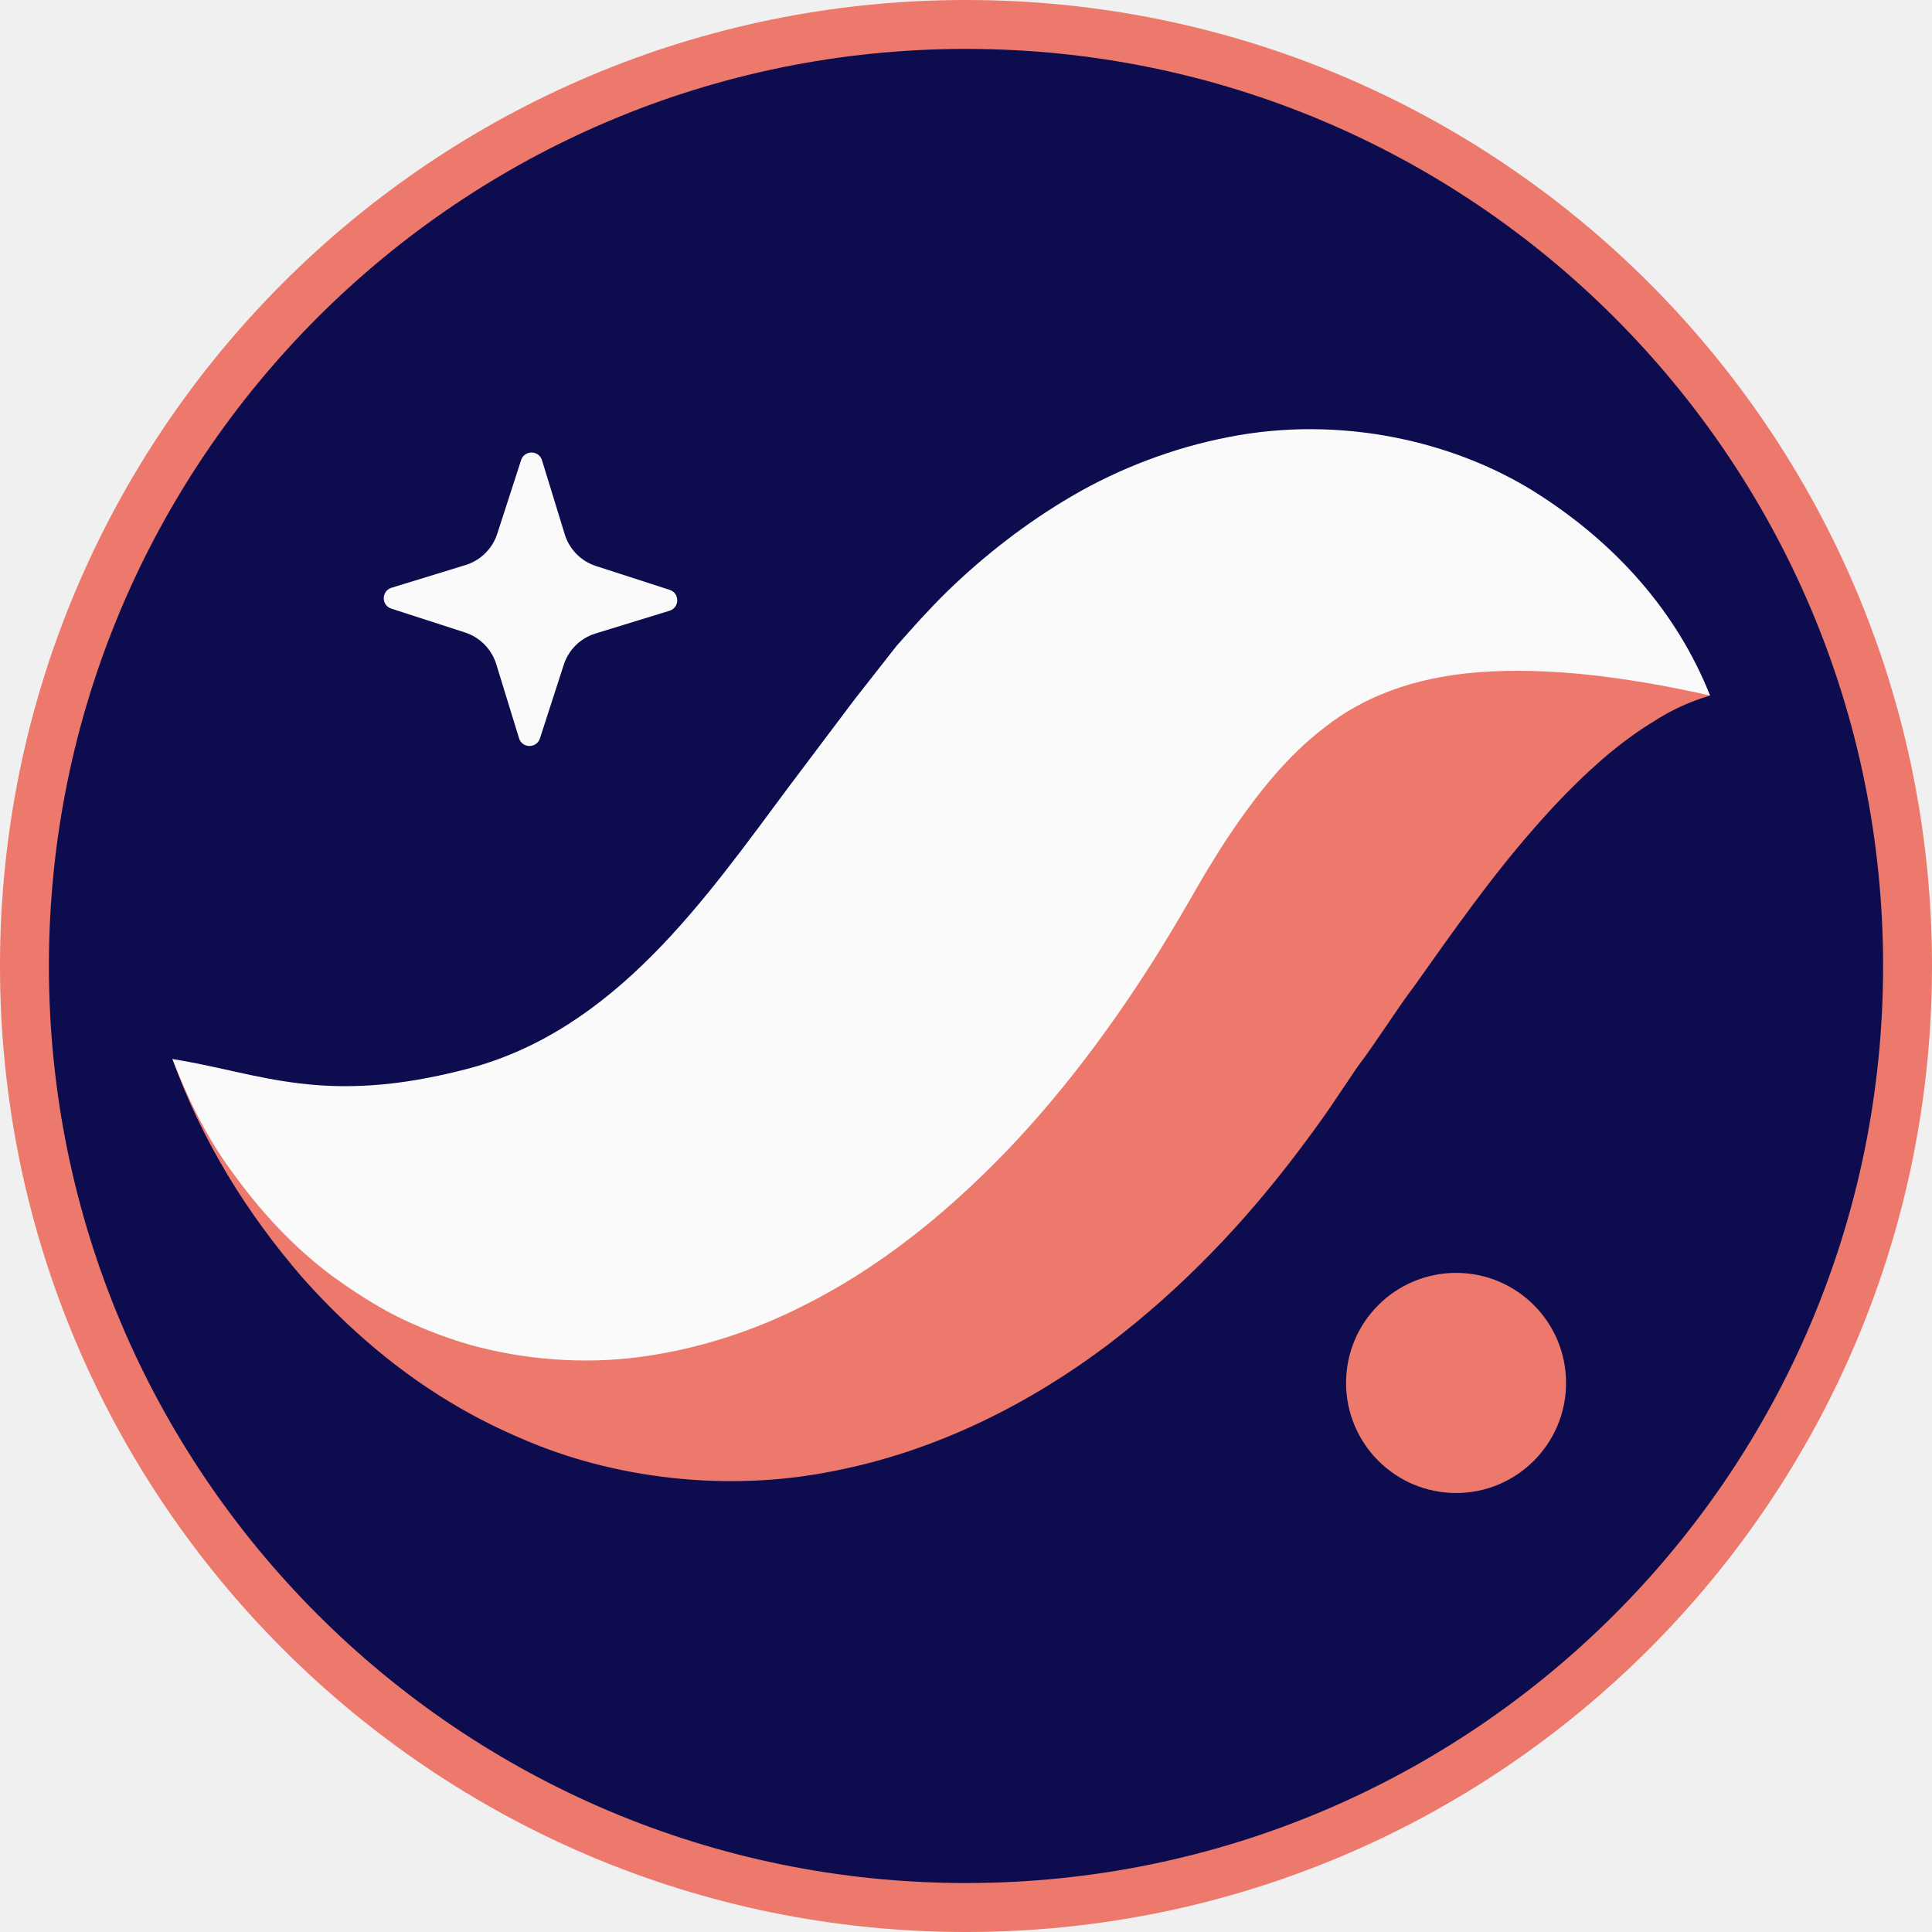
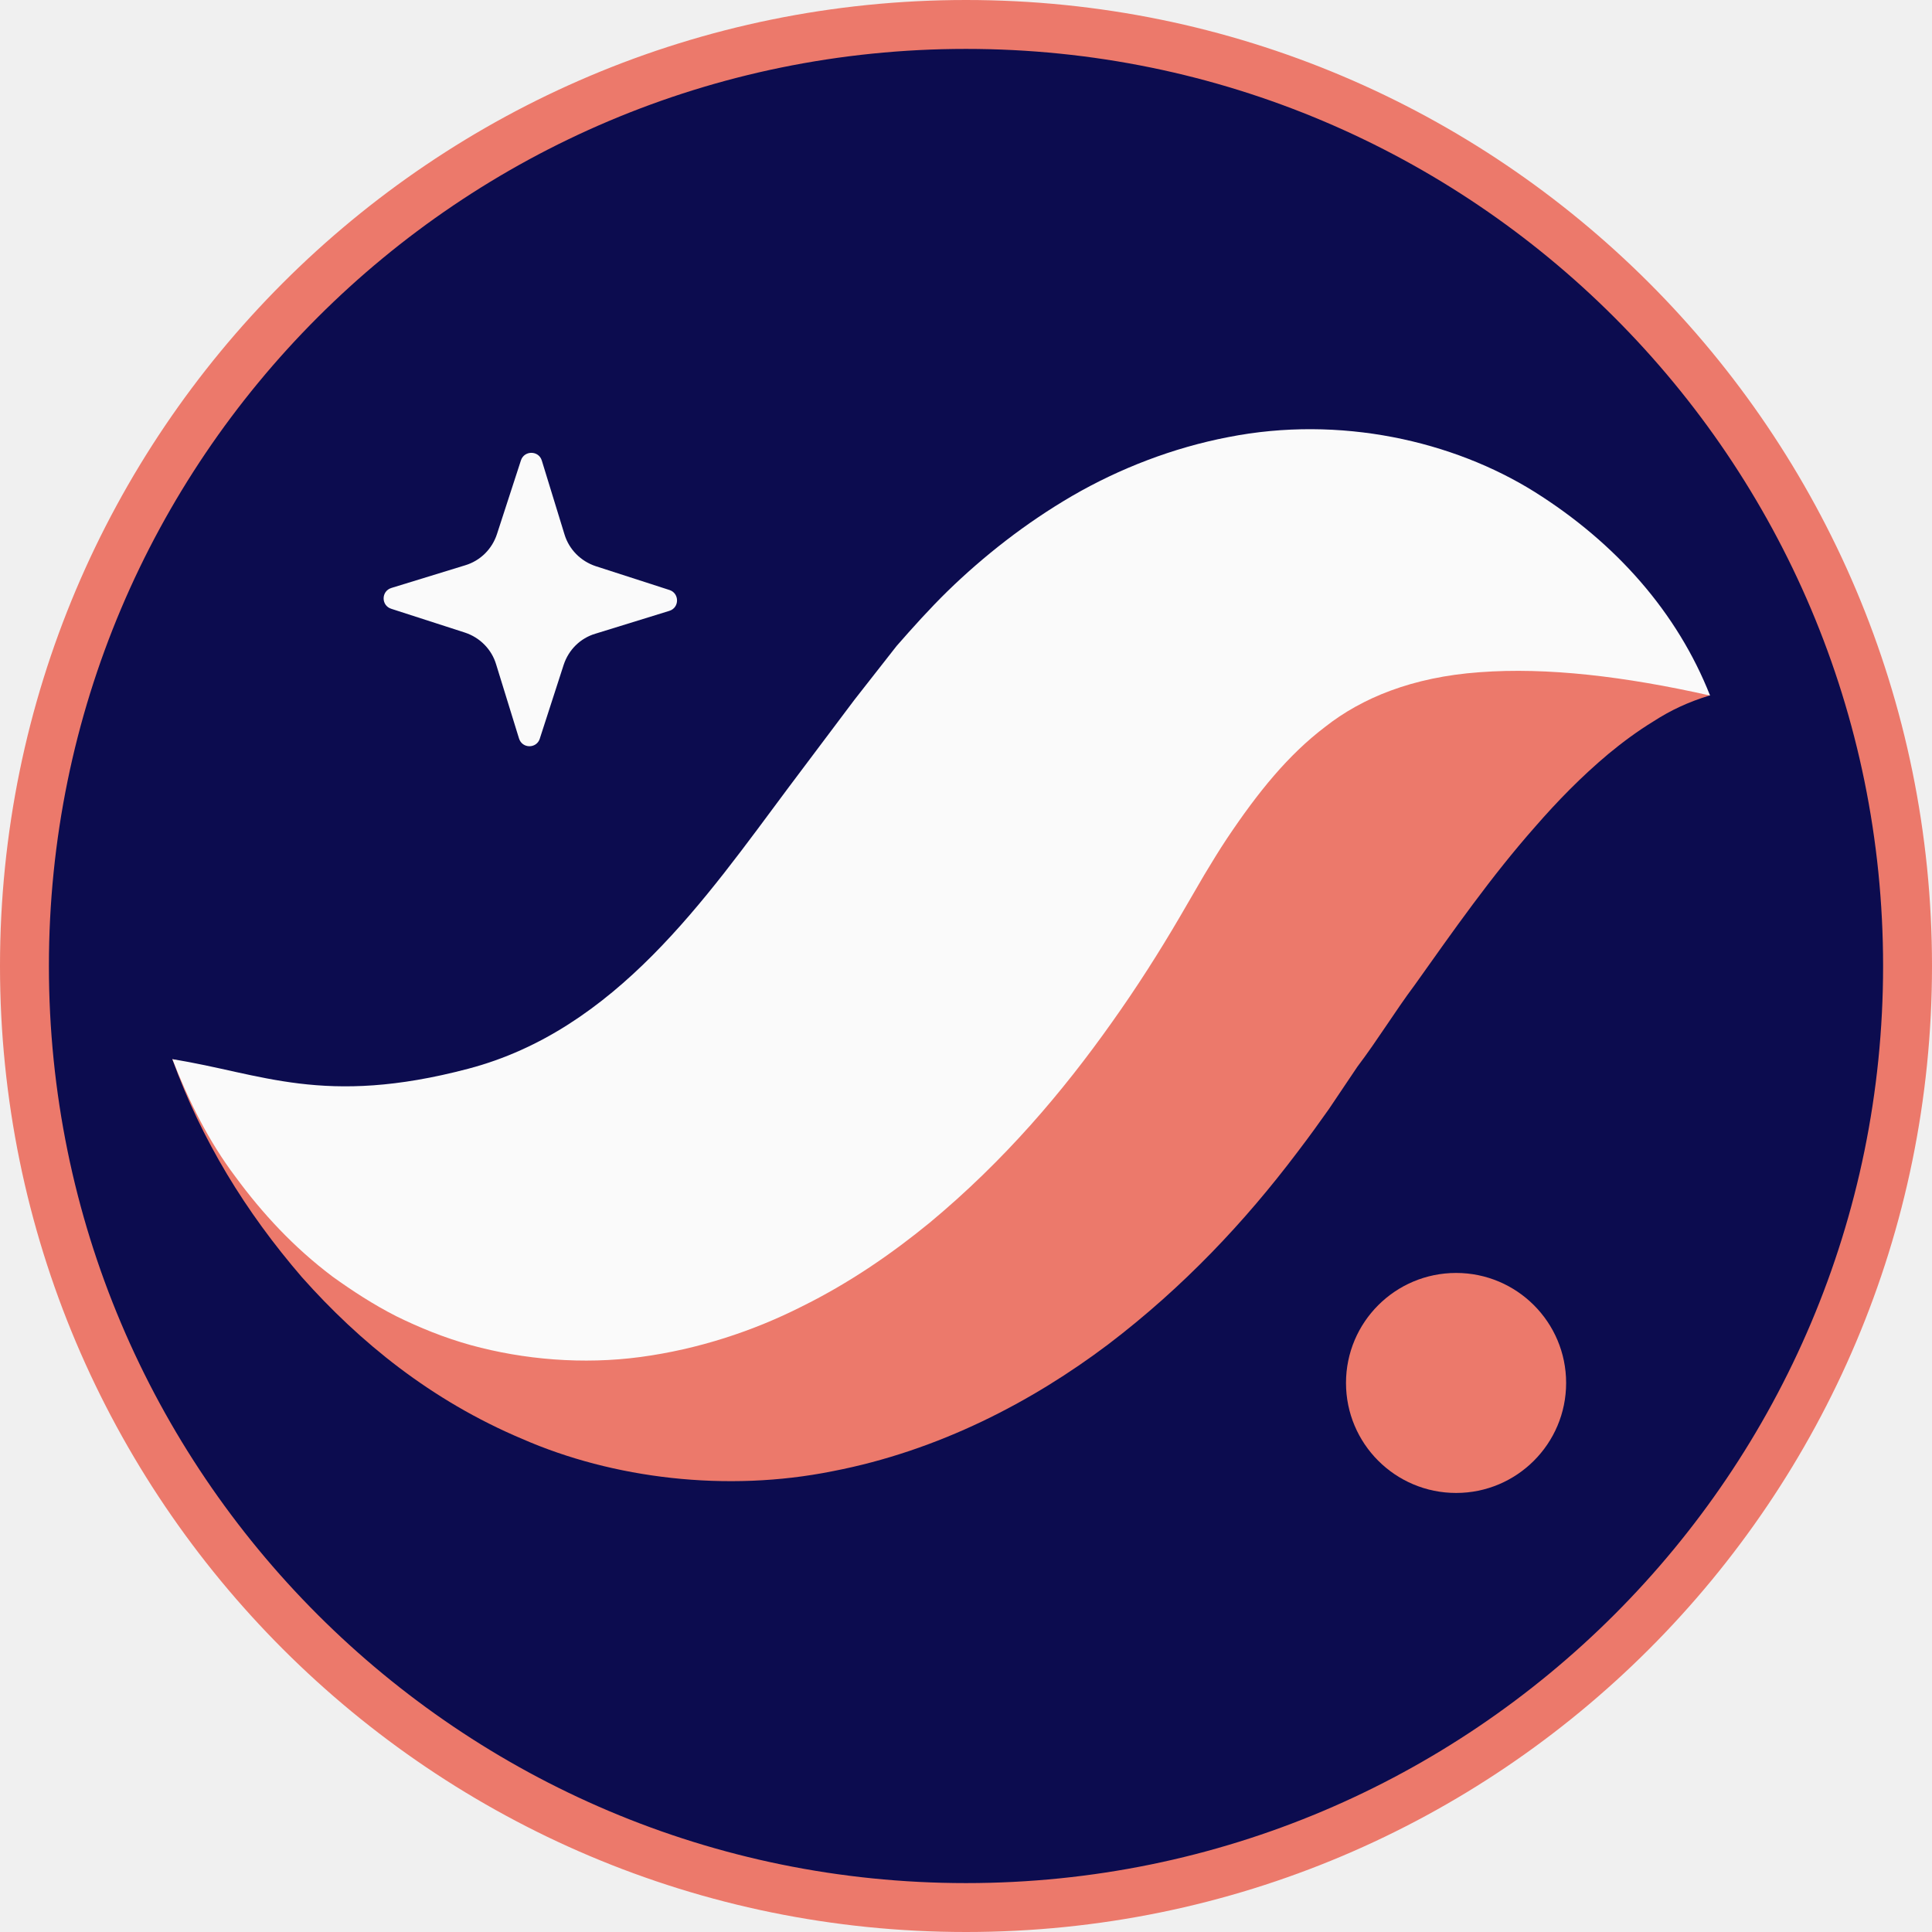
- <svg xmlns="http://www.w3.org/2000/svg" width="32" height="32" viewBox="0 0 32 32" fill="none">
-   <g clip-path="url(#clip0_7_6849)">
-     <path d="M0.405 16C0.405 24.613 7.387 31.595 16 31.595C24.613 31.595 31.595 24.613 31.595 16C31.595 7.387 24.613 0.405 16 0.405C7.387 0.405 0.405 7.387 0.405 16Z" fill="#0C0C4F" />
-     <path fill-rule="evenodd" clip-rule="evenodd" d="M0 16C0 7.163 7.163 0 16 0C24.836 0 32 7.163 32 16C32 24.836 24.836 32 16 32C7.163 32 0 24.836 0 16ZM16 0.81C7.611 0.81 0.81 7.611 0.81 16C0.81 24.389 7.611 31.189 16 31.189C24.389 31.189 31.19 24.389 31.19 16C31.19 7.611 24.389 0.81 16 0.81Z" fill="#EC796B" />
-     <path fill-rule="evenodd" clip-rule="evenodd" d="M8.943 12.23L9.338 11.01C9.418 10.762 9.614 10.569 9.863 10.493L11.089 10.116C11.259 10.064 11.26 9.824 11.092 9.77L9.871 9.375C9.623 9.295 9.43 9.099 9.354 8.85L8.977 7.623C8.925 7.454 8.686 7.452 8.631 7.621L8.236 8.841C8.156 9.089 7.96 9.282 7.711 9.359L6.485 9.735C6.315 9.788 6.313 10.027 6.482 10.081L7.703 10.476C7.95 10.556 8.143 10.753 8.22 11.002L8.597 12.228C8.649 12.397 8.888 12.399 8.943 12.23Z" fill="#FAFAFA" />
-     <path fill-rule="evenodd" clip-rule="evenodd" d="M28.324 11.52C27.818 10.955 27.029 10.637 26.262 10.506C25.489 10.381 24.678 10.393 23.915 10.528C22.371 10.789 20.968 11.429 19.744 12.217C19.109 12.605 18.567 13.053 18.006 13.509C17.735 13.74 17.488 13.985 17.232 14.227L16.53 14.926C15.767 15.723 15.016 16.449 14.288 17.051C13.558 17.65 12.876 18.105 12.203 18.422C11.53 18.742 10.811 18.93 9.873 18.96C8.944 18.992 7.844 18.825 6.668 18.548C5.485 18.272 4.244 17.879 2.856 17.541C3.34 18.884 4.069 20.071 5.005 21.157C5.952 22.223 7.135 23.195 8.654 23.834C10.152 24.487 12.034 24.722 13.793 24.368C15.557 24.028 17.105 23.212 18.357 22.268C19.611 21.314 20.626 20.228 21.482 19.098C21.718 18.786 21.843 18.612 22.014 18.368L22.486 17.668C22.815 17.235 23.114 16.742 23.439 16.313C24.076 15.415 24.704 14.518 25.434 13.691C25.801 13.272 26.189 12.871 26.646 12.485C26.874 12.297 27.121 12.113 27.394 11.947C27.671 11.768 27.963 11.629 28.324 11.52Z" fill="#EC796B" />
-     <path fill-rule="evenodd" clip-rule="evenodd" d="M28.324 11.52C27.781 10.15 26.771 8.996 25.416 8.145C24.069 7.303 22.198 6.874 20.345 7.24C19.429 7.417 18.542 7.758 17.763 8.212C16.988 8.664 16.294 9.209 15.692 9.793C15.392 10.086 15.12 10.392 14.849 10.699L14.148 11.593L13.064 13.033C11.683 14.886 10.195 17.056 7.754 17.7C5.358 18.331 4.318 17.772 2.856 17.541C3.123 18.231 3.454 18.902 3.904 19.492C4.344 20.094 4.865 20.659 5.512 21.143C5.839 21.376 6.184 21.606 6.568 21.801C6.95 21.989 7.362 22.154 7.801 22.279C8.675 22.519 9.659 22.603 10.612 22.474C11.565 22.346 12.476 22.045 13.273 21.643C14.075 21.246 14.774 20.762 15.398 20.251C16.639 19.221 17.604 18.082 18.419 16.932C18.829 16.356 19.201 15.77 19.546 15.184L19.951 14.486C20.075 14.282 20.2 14.076 20.327 13.885C20.84 13.117 21.342 12.501 21.952 12.039C22.553 11.565 23.391 11.214 24.51 11.133C25.624 11.05 26.911 11.202 28.324 11.52Z" fill="#FAFAFA" />
-     <path fill-rule="evenodd" clip-rule="evenodd" d="M22.295 22.906C22.295 23.912 23.111 24.729 24.118 24.729C25.124 24.729 25.939 23.912 25.939 22.906C25.939 21.899 25.124 21.083 24.118 21.083C23.111 21.083 22.295 21.899 22.295 22.906Z" fill="#EC796B" />
+ <svg xmlns="http://www.w3.org/2000/svg" width="16" height="16" viewBox="0 0 16 16" fill="none">
+   <g clip-path="url(#clip0_68_768)">
+     <path d="M0.203 8C0.203 12.307 3.693 15.798 8 15.798C12.307 15.798 15.797 12.307 15.797 8C15.797 3.693 12.307 0.203 8 0.203C3.693 0.203 0.203 3.693 0.203 8Z" fill="#0C0C4F" />
+     <path fill-rule="evenodd" clip-rule="evenodd" d="M0 8C0 3.581 3.581 0 8 0C12.419 0 16 3.581 16 8C16 12.419 12.419 16 8 16C3.581 16 0 12.419 0 8ZM8 0.405C3.805 0.405 0.405 3.805 0.405 8C0.405 12.195 3.805 15.595 8 15.595C12.195 15.595 15.595 12.195 15.595 8C15.595 3.805 12.195 0.405 8 0.405Z" fill="#EC796B" />
+     <path fill-rule="evenodd" clip-rule="evenodd" d="M4.471 6.115L4.668 5.506C4.709 5.381 4.806 5.285 4.931 5.248L5.543 5.059C5.628 5.033 5.628 4.913 5.544 4.886L4.934 4.689C4.81 4.648 4.713 4.551 4.675 4.426L4.487 3.814C4.461 3.729 4.341 3.729 4.314 3.813L4.116 4.422C4.076 4.546 3.979 4.643 3.854 4.681L3.242 4.869C3.156 4.895 3.155 5.015 3.241 5.042L3.851 5.239C3.975 5.28 4.072 5.378 4.109 5.503L4.298 6.115C4.324 6.201 4.444 6.202 4.471 6.116V6.115Z" fill="#FAFAFA" />
+     <path fill-rule="evenodd" clip-rule="evenodd" d="M14.162 5.76C13.909 5.477 13.515 5.318 13.131 5.253C12.744 5.19 12.339 5.196 11.957 5.264C11.186 5.394 10.484 5.714 9.872 6.108C9.554 6.302 9.284 6.526 9.003 6.754C8.867 6.87 8.744 6.992 8.616 7.114L8.264 7.463C7.883 7.862 7.507 8.225 7.143 8.526C6.778 8.825 6.436 9.052 6.1 9.211C5.764 9.371 5.405 9.464 4.936 9.479C4.471 9.496 3.921 9.412 3.333 9.274C2.741 9.136 2.121 8.94 1.427 8.771C1.669 9.442 2.033 10.035 2.501 10.578C2.975 11.111 3.567 11.597 4.326 11.917C5.074 12.244 6.015 12.361 6.895 12.184C7.777 12.014 8.551 11.606 9.177 11.134C9.804 10.657 10.312 10.114 10.739 9.549C10.858 9.393 10.919 9.306 11.006 9.184L11.242 8.833C11.406 8.617 11.556 8.371 11.717 8.156C12.037 7.706 12.35 7.258 12.715 6.845C12.898 6.635 13.093 6.434 13.322 6.242C13.436 6.148 13.559 6.056 13.695 5.973C13.834 5.883 13.98 5.814 14.16 5.759L14.162 5.76Z" fill="#EC796B" />
+     <path fill-rule="evenodd" clip-rule="evenodd" d="M14.162 5.76C13.891 5.074 13.385 4.498 12.708 4.073C12.034 3.652 11.099 3.437 10.172 3.62C9.714 3.708 9.271 3.88 8.881 4.106C8.493 4.332 8.146 4.605 7.846 4.897C7.696 5.044 7.559 5.197 7.425 5.35L7.074 5.798L6.533 6.518C5.842 7.444 5.099 8.53 3.877 8.851C2.679 9.167 2.16 8.887 1.428 8.772C1.562 9.117 1.728 9.452 1.951 9.747C2.172 10.048 2.432 10.33 2.755 10.573C2.918 10.69 3.092 10.804 3.283 10.901C3.474 10.995 3.68 11.079 3.9 11.14C4.337 11.26 4.829 11.302 5.305 11.238C5.782 11.174 6.238 11.023 6.636 10.822C7.037 10.624 7.386 10.382 7.698 10.127C8.319 9.611 8.801 9.042 9.208 8.467C9.413 8.179 9.599 7.887 9.771 7.593L9.974 7.244C10.036 7.141 10.098 7.039 10.162 6.943C10.419 6.559 10.669 6.251 10.975 6.019C11.276 5.782 11.694 5.607 12.254 5.567C12.811 5.525 13.454 5.601 14.161 5.76H14.162Z" fill="#FAFAFA" />
+     <path fill-rule="evenodd" clip-rule="evenodd" d="M11.147 11.453C11.147 11.956 11.555 12.364 12.059 12.364C12.562 12.364 12.97 11.956 12.97 11.453C12.97 10.95 12.562 10.542 12.059 10.542C11.555 10.542 11.147 10.95 11.147 11.453Z" fill="#EC796B" />
  </g>
  <defs>
-     <clipPath id="clip0_7_6849">
-       <rect width="32" height="32" fill="white" />
+     <clipPath id="clip0_68_768">
+       <rect width="16" height="16" fill="white" />
    </clipPath>
  </defs>
</svg>
